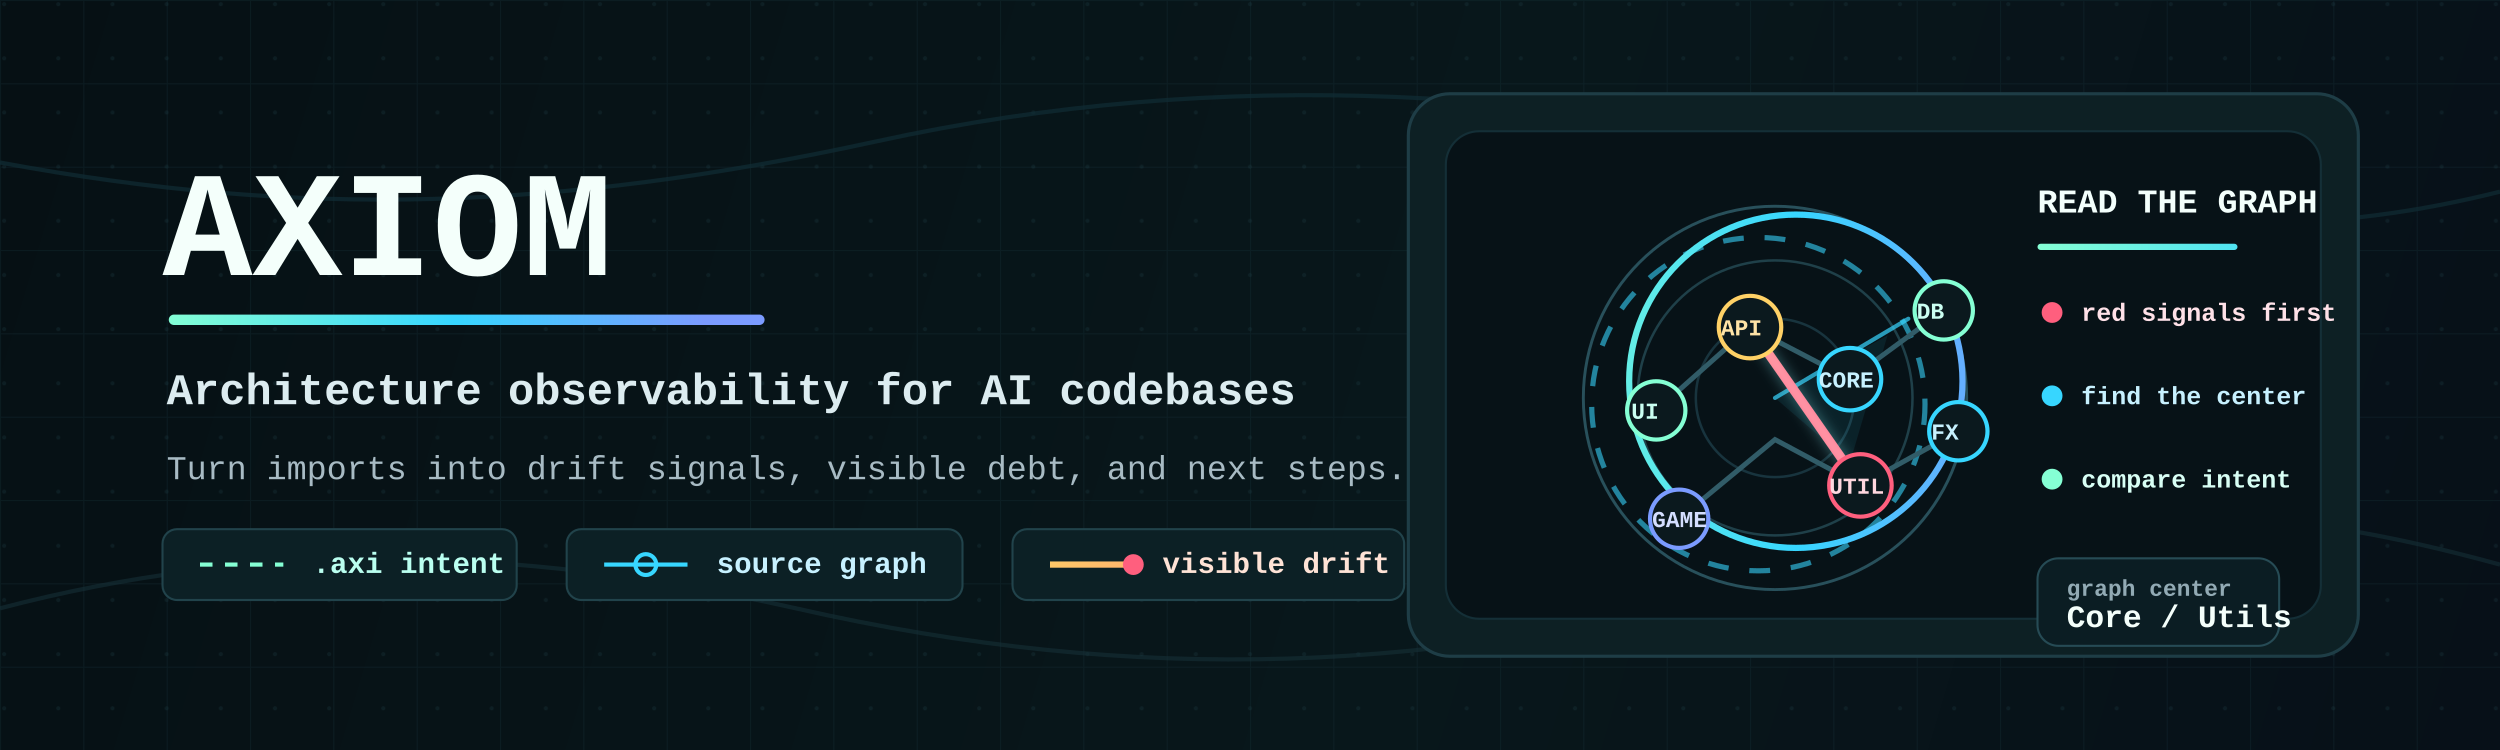
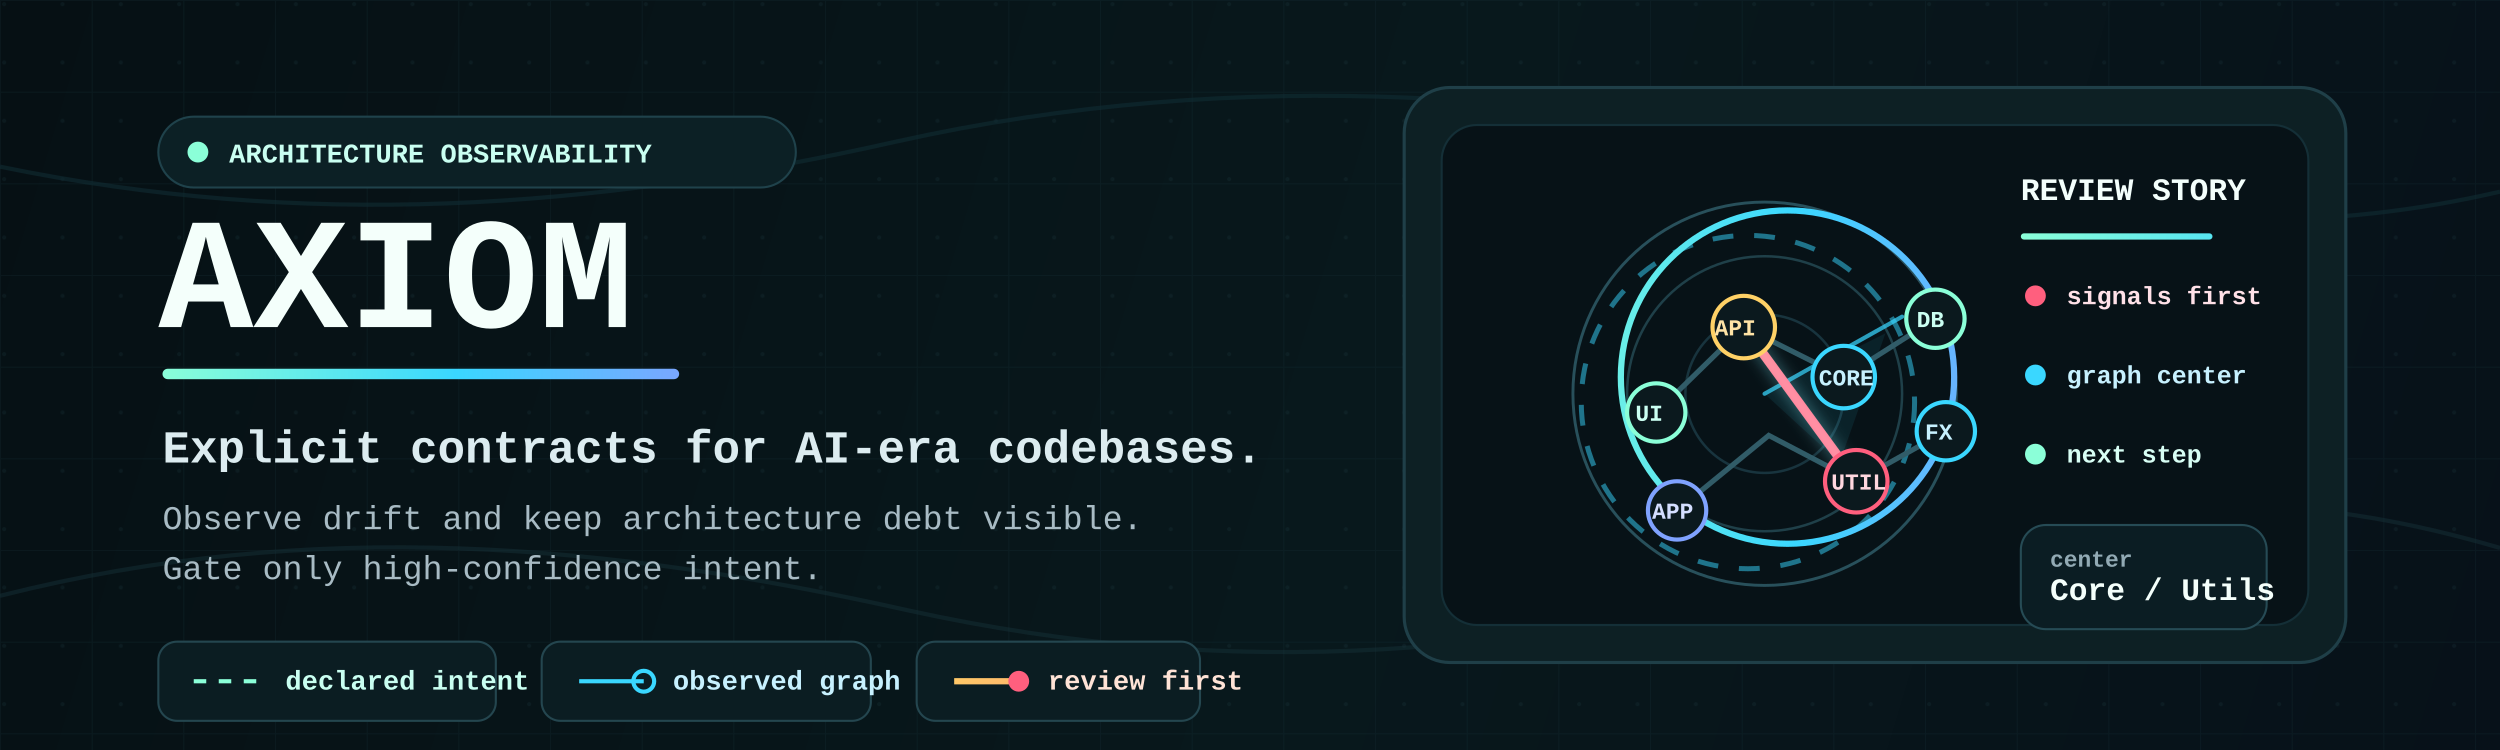
<svg xmlns="http://www.w3.org/2000/svg" width="1200" height="360" viewBox="0 0 1200 360" fill="none" role="img" aria-labelledby="title desc">
  <defs>
    <linearGradient id="bg" x1="0" y1="0" x2="1200" y2="360" gradientUnits="userSpaceOnUse">
      <stop stop-color="#061014" />
-       <stop offset="0.58" stop-color="#08171B" />
-       <stop offset="1" stop-color="#071018" />
+       <stop offset="0.55" stop-color="#08181C" />
+       <stop offset="1" stop-color="#071119" />
    </linearGradient>
    <linearGradient id="teal" x1="0" y1="0" x2="260" y2="0" gradientUnits="userSpaceOnUse">
-       <stop stop-color="#85FFD4" />
-       <stop offset="0.54" stop-color="#37D6FF" />
-       <stop offset="1" stop-color="#7B9BFF" />
+       <stop stop-color="#8BFFD8" />
+       <stop offset="0.55" stop-color="#3AD7FF" />
+       <stop offset="1" stop-color="#7FA2FF" />
    </linearGradient>
    <linearGradient id="drift" x1="0" y1="0" x2="120" y2="120" gradientUnits="userSpaceOnUse">
      <stop stop-color="#FFD166" />
      <stop offset="1" stop-color="#FF5F7E" />
    </linearGradient>
-     <linearGradient id="panel" x1="682" y1="48" x2="1130" y2="312" gradientUnits="userSpaceOnUse">
+     <linearGradient id="panel" x1="678" y1="42" x2="1128" y2="318" gradientUnits="userSpaceOnUse">
      <stop stop-color="#0D2024" />
-       <stop offset="1" stop-color="#09151D" />
+       <stop offset="1" stop-color="#08141B" />
    </linearGradient>
-     <filter id="signal-glow" x="-40%" y="-40%" width="180%" height="180%">
-       <feGaussianBlur stdDeviation="3" result="blur" />
-       <feColorMatrix in="blur" type="matrix" values="0 0 0 0 0.25 0 0 0 0 0.88 0 0 0 0 0.93 0 0 0 0.4 0" />
+     <radialGradient id="radarFade" cx="0" cy="0" r="1" gradientUnits="userSpaceOnUse" gradientTransform="translate(846 154) rotate(90) scale(120)">
+       <stop stop-color="#37D6FF" stop-opacity="0.18" />
+       <stop offset="1" stop-color="#37D6FF" stop-opacity="0" />
+     </radialGradient>
+     <filter id="signalGlow" x="-50%" y="-50%" width="200%" height="200%">
+       <feGaussianBlur stdDeviation="3.5" result="blur" />
+       <feColorMatrix in="blur" type="matrix" values="0 0 0 0 0.22 0 0 0 0 0.84 0 0 0 0 0.95 0 0 0 0.45 0" />
      <feBlend in="SourceGraphic" mode="screen" />
    </filter>
-     <pattern id="grid" width="40" height="40" patternUnits="userSpaceOnUse">
-       <path d="M40 0H0V40" stroke="#17313A" stroke-width="1" />
+     <pattern id="grid" width="44" height="44" patternUnits="userSpaceOnUse">
+       <path d="M44 0H0V44" stroke="#17333B" stroke-width="1" />
    </pattern>
-     <pattern id="dots" width="26" height="26" patternUnits="userSpaceOnUse">
-       <circle cx="2" cy="2" r="1" fill="#21424A" />
+     <pattern id="dots" width="28" height="28" patternUnits="userSpaceOnUse">
+       <circle cx="2" cy="2" r="1" fill="#24464F" />
    </pattern>
  </defs>
  <rect width="1200" height="360" fill="url(#bg)" />
-   <rect width="1200" height="360" fill="url(#grid)" opacity="0.32" />
-   <rect width="1200" height="360" fill="url(#dots)" opacity="0.25" />
-   <path d="M0 292C122 260 244 261 382 292C545 329 692 324 854 278C1009 233 1101 244 1200 271" stroke="#17323A" stroke-width="2" opacity="0.54" />
-   <path d="M0 78C145 105 268 101 420 68C589 31 754 43 901 82C1035 117 1124 111 1200 92" stroke="#102C34" stroke-width="2" opacity="0.7" />
-   <g transform="translate(78 68)" font-family="ui-monospace, SFMono-Regular, Menlo, Consolas, Liberation Mono, monospace">
-     <text x="0" y="64" fill="#F4FFFB" font-size="72" font-weight="800" letter-spacing="0">AXIOM</text>
-     <rect x="3" y="83" width="286" height="5" rx="2.5" fill="url(#teal)" />
-     <text x="2" y="126" fill="#DCECF0" font-size="21" font-weight="700">Architecture observability for AI codebases</text>
-     <text x="2" y="162" fill="#A8BBC4" font-size="16" font-weight="500">Turn imports into drift signals, visible debt, and next steps.</text>
-     <g transform="translate(0 202)" font-size="14" font-weight="700">
+   <rect width="1200" height="360" fill="url(#grid)" opacity="0.24" />
+   <rect width="1200" height="360" fill="url(#dots)" opacity="0.18" />
+   <path d="M0 286C150 248 293 261 436 293C591 327 735 317 899 268C1032 229 1121 240 1200 263" stroke="#17323A" stroke-width="2" opacity="0.45" />
+   <path d="M0 80C146 110 283 101 430 68C596 31 760 44 910 82C1034 113 1122 110 1200 92" stroke="#102C34" stroke-width="2" opacity="0.58" />
+   <g transform="translate(76 56)" font-family="ui-monospace, SFMono-Regular, Menlo, Consolas, Liberation Mono, monospace">
+     <g>
+       <rect x="0" y="0" width="306" height="34" rx="17" fill="#0C2025" stroke="#1F424B" />
+       <circle cx="19" cy="17" r="5" fill="#8BFFD8" />
+       <text x="34" y="22" fill="#C9FFF1" font-size="13" font-weight="800">ARCHITECTURE OBSERVABILITY</text>
+     </g>
+     <text x="0" y="101" fill="#F4FFFB" font-size="76" font-weight="800" letter-spacing="0">AXIOM</text>
+     <rect x="2" y="121" width="248" height="5" rx="2.5" fill="url(#teal)" />
+     <text x="2" y="166" fill="#DCECF0" font-size="22" font-weight="700">Explicit contracts for AI-era codebases.</text>
+     <text x="2" y="198" fill="#A8BBC4" font-size="16" font-weight="500">Observe drift and keep architecture debt visible.</text>
+     <text x="2" y="222" fill="#A8BBC4" font-size="16" font-weight="500">Gate only high-confidence intent.</text>
+     <g transform="translate(0 270)" font-size="13" font-weight="800">
      <g>
-         <rect x="0" y="-16" width="170" height="34" rx="7" fill="#0C2025" stroke="#21434B" />
-         <path d="M18 1H58" stroke="#85FFD4" stroke-width="2" stroke-dasharray="6 6" />
-         <text x="72" y="5" fill="#BAFFF0">.axi intent</text>
+         <rect x="0" y="-18" width="162" height="38" rx="9" fill="#0B1D22" stroke="#24464F" />
+         <path d="M17 1H47" stroke="#8BFFD8" stroke-width="2" stroke-dasharray="6 6" />
+         <text x="61" y="5" fill="#C9FFF1">declared intent</text>
      </g>
-       <g transform="translate(194 0)">
-         <rect x="0" y="-16" width="190" height="34" rx="7" fill="#0C2025" stroke="#21434B" />
-         <path d="M18 1H58" stroke="#37D6FF" stroke-width="2" />
-         <circle cx="38" cy="1" r="5" stroke="#37D6FF" stroke-width="2" />
-         <text x="72" y="5" fill="#C7F1FF">source graph</text>
+       <g transform="translate(184 0)">
+         <rect x="0" y="-18" width="158" height="38" rx="9" fill="#0B1D22" stroke="#24464F" />
+         <path d="M18 1H49" stroke="#3AD7FF" stroke-width="2" />
+         <circle cx="49" cy="1" r="5" stroke="#3AD7FF" stroke-width="2" />
+         <text x="63" y="5" fill="#C7F1FF">observed graph</text>
      </g>
-       <g transform="translate(408 0)">
-         <rect x="0" y="-16" width="188" height="34" rx="7" fill="#0C2025" stroke="#21434B" />
-         <path d="M18 1H58" stroke="url(#drift)" stroke-width="3" />
-         <circle cx="58" cy="1" r="5" fill="#FF5F7E" />
-         <text x="72" y="5" fill="#FFE3D6">visible drift</text>
+       <g transform="translate(364 0)">
+         <rect x="0" y="-18" width="136" height="38" rx="9" fill="#0B1D22" stroke="#24464F" />
+         <path d="M18 1H49" stroke="url(#drift)" stroke-width="3" />
+         <circle cx="49" cy="1" r="5" fill="#FF5F7E" />
+         <text x="63" y="5" fill="#FFE3D6">review first</text>
      </g>
    </g>
  </g>
-   <g transform="translate(676 45)">
-     <rect x="0" y="0" width="456" height="270" rx="20" fill="url(#panel)" stroke="#1E3D46" stroke-width="1.5" />
-     <rect x="18" y="18" width="420" height="234" rx="16" fill="#071217" stroke="#142F37" />
-     <g transform="translate(46 34)">
-       <circle cx="130" cy="112" r="92" stroke="#28505B" stroke-width="1.4" />
-       <circle cx="130" cy="112" r="66" stroke="#1F4049" stroke-width="1.2" />
-       <circle cx="130" cy="112" r="38" stroke="#18343E" stroke-width="1.2" />
-       <circle cx="122" cy="115" r="80" stroke="#37D6FF" stroke-width="2.5" stroke-dasharray="10 10" opacity="0.58" />
-       <circle cx="140" cy="104" r="80" stroke="url(#teal)" stroke-width="3" />
-       <path d="M130 112L194 74" stroke="#37D6FF" stroke-width="2" stroke-linecap="round" opacity="0.7" />
-       <path d="M130 112L184 82L166 143Z" fill="#37D6FF" opacity="0.08" />
-       <path d="M73 118L118 78L166 103L211 70" stroke="#315C68" stroke-width="2.4" stroke-linecap="round" />
-       <path d="M84 170L130 132L171 154L218 128" stroke="#315C68" stroke-width="2.4" stroke-linecap="round" />
-       <path d="M118 78L171 154" stroke="url(#drift)" stroke-width="4.5" stroke-linecap="round" filter="url(#signal-glow)" />
+   <g transform="translate(674 42)">
+     <rect x="0" y="0" width="452" height="276" rx="22" fill="url(#panel)" stroke="#1F3F48" stroke-width="1.5" />
+     <rect x="18" y="18" width="416" height="240" rx="17" fill="#071217" stroke="#142F37" />
+     <g transform="translate(45 35)">
+       <circle cx="128" cy="112" r="104" fill="url(#radarFade)" />
+       <circle cx="128" cy="112" r="92" stroke="#28505B" stroke-width="1.4" />
+       <circle cx="128" cy="112" r="66" stroke="#1F4049" stroke-width="1.2" />
+       <circle cx="128" cy="112" r="38" stroke="#18343E" stroke-width="1.2" />
+       <circle cx="120" cy="116" r="80" stroke="#37D6FF" stroke-width="2.4" stroke-dasharray="10 10" opacity="0.5" />
+       <circle cx="139" cy="104" r="80" stroke="url(#teal)" stroke-width="3" />
+       <path d="M128 112L194 75" stroke="#37D6FF" stroke-width="2" stroke-linecap="round" opacity="0.72" />
+       <path d="M128 112L186 83L164 145Z" fill="#37D6FF" opacity="0.08" />
+       <path d="M76 121L118 80L166 104L210 76" stroke="#315C68" stroke-width="2.5" stroke-linecap="round" />
+       <path d="M86 168L130 132L172 154L215 130" stroke="#315C68" stroke-width="2.5" stroke-linecap="round" />
+       <path d="M118 80L172 154" stroke="url(#drift)" stroke-width="4.5" stroke-linecap="round" filter="url(#signalGlow)" />
      <g font-family="ui-monospace, SFMono-Regular, Menlo, Consolas, Liberation Mono, monospace" font-size="11" font-weight="800">
        <g>
-           <circle cx="73" cy="118" r="14" fill="#0B191E" stroke="#85FFD4" stroke-width="2" />
-           <text x="61" y="122" fill="#CBFFF2">UI</text>
+           <circle cx="76" cy="121" r="14" fill="#0B191E" stroke="#8BFFD8" stroke-width="2" />
+           <text x="66" y="125" fill="#CBFFF2">UI</text>
        </g>
        <g>
-           <circle cx="118" cy="78" r="15" fill="#0B191E" stroke="#FFD166" stroke-width="2" />
-           <text x="104" y="82" fill="#FFE3A6">API</text>
+           <circle cx="118" cy="80" r="15" fill="#0B191E" stroke="#FFD166" stroke-width="2" />
+           <text x="104" y="84" fill="#FFE3A6">API</text>
        </g>
        <g>
-           <circle cx="166" cy="103" r="15" fill="#0B191E" stroke="#37D6FF" stroke-width="2" />
-           <text x="151" y="107" fill="#C7F1FF">CORE</text>
+           <circle cx="166" cy="104" r="15" fill="#0B191E" stroke="#3AD7FF" stroke-width="2" />
+           <text x="154" y="108" fill="#C7F1FF">CORE</text>
        </g>
        <g>
-           <circle cx="211" cy="70" r="14" fill="#0B191E" stroke="#85FFD4" stroke-width="2" />
-           <text x="198" y="74" fill="#CBFFF2">DB</text>
+           <circle cx="210" cy="76" r="14" fill="#0B191E" stroke="#8BFFD8" stroke-width="2" />
+           <text x="201" y="80" fill="#CBFFF2">DB</text>
        </g>
        <g>
-           <circle cx="84" cy="170" r="14" fill="#0B191E" stroke="#7B9BFF" stroke-width="2" />
-           <text x="71" y="174" fill="#D4DEFF">GAME</text>
+           <circle cx="86" cy="168" r="14" fill="#0B191E" stroke="#7FA2FF" stroke-width="2" />
+           <text x="74" y="172" fill="#D4DEFF">APP</text>
        </g>
        <g>
-           <circle cx="171" cy="154" r="15" fill="#0B191E" stroke="#FF5F7E" stroke-width="2" />
-           <text x="156" y="158" fill="#FFD7DF">UTIL</text>
+           <circle cx="172" cy="154" r="15" fill="#0B191E" stroke="#FF5F7E" stroke-width="2" />
+           <text x="160" y="158" fill="#FFD7DF">UTIL</text>
        </g>
        <g>
-           <circle cx="218" cy="128" r="14" fill="#0B191E" stroke="#37D6FF" stroke-width="2" />
-           <text x="205" y="132" fill="#C7F1FF">FX</text>
+           <circle cx="215" cy="130" r="14" fill="#0B191E" stroke="#3AD7FF" stroke-width="2" />
+           <text x="205" y="134" fill="#C7F1FF">FX</text>
        </g>
      </g>
    </g>
-     <g transform="translate(302 57)" font-family="ui-monospace, SFMono-Regular, Menlo, Consolas, Liberation Mono, monospace">
-       <text x="0" y="0" fill="#F3FFFC" font-size="16" font-weight="800">READ THE GRAPH</text>
-       <rect x="0" y="15" width="96" height="3" rx="1.5" fill="url(#teal)" />
-       <g transform="translate(0 52)" font-size="12" font-weight="700">
+     <g transform="translate(296 54)" font-family="ui-monospace, SFMono-Regular, Menlo, Consolas, Liberation Mono, monospace">
+       <text x="0" y="0" fill="#F3FFFC" font-size="15" font-weight="800">REVIEW STORY</text>
+       <rect x="0" y="16" width="92" height="3" rx="1.5" fill="url(#teal)" />
+       <g transform="translate(0 50)" font-size="12" font-weight="700">
        <circle cx="7" cy="-4" r="5" fill="#FF5F7E" />
-         <text x="21" y="0" fill="#FFE1E8">red signals first</text>
-         <circle cx="7" cy="36" r="5" fill="#37D6FF" />
-         <text x="21" y="40" fill="#C7F1FF">find the center</text>
-         <circle cx="7" cy="76" r="5" fill="#85FFD4" />
-         <text x="21" y="80" fill="#D8FFF5">compare intent</text>
+         <text x="22" y="0" fill="#FFE1E8">signals first</text>
+         <circle cx="7" cy="34" r="5" fill="#3AD7FF" />
+         <text x="22" y="38" fill="#C7F1FF">graph center</text>
+         <circle cx="7" cy="72" r="5" fill="#8BFFD8" />
+         <text x="22" y="76" fill="#D8FFF5">next step</text>
      </g>
-       <g transform="translate(0 166)">
-         <rect x="0" y="0" width="116" height="42" rx="10" fill="#0B1D23" stroke="#264B55" />
-         <text x="14" y="18" fill="#92AAB4" font-size="11" font-weight="700">graph center</text>
-         <text x="14" y="33" fill="#F4FFFB" font-size="15" font-weight="800">Core / Utils</text>
+       <g transform="translate(0 156)">
+         <rect x="0" y="0" width="118" height="50" rx="12" fill="#0B1D23" stroke="#264B55" />
+         <text x="14" y="20" fill="#92AAB4" font-size="11" font-weight="700">center</text>
+         <text x="14" y="36" fill="#F4FFFB" font-size="15" font-weight="800">Core / Utils</text>
      </g>
    </g>
  </g>
</svg>
